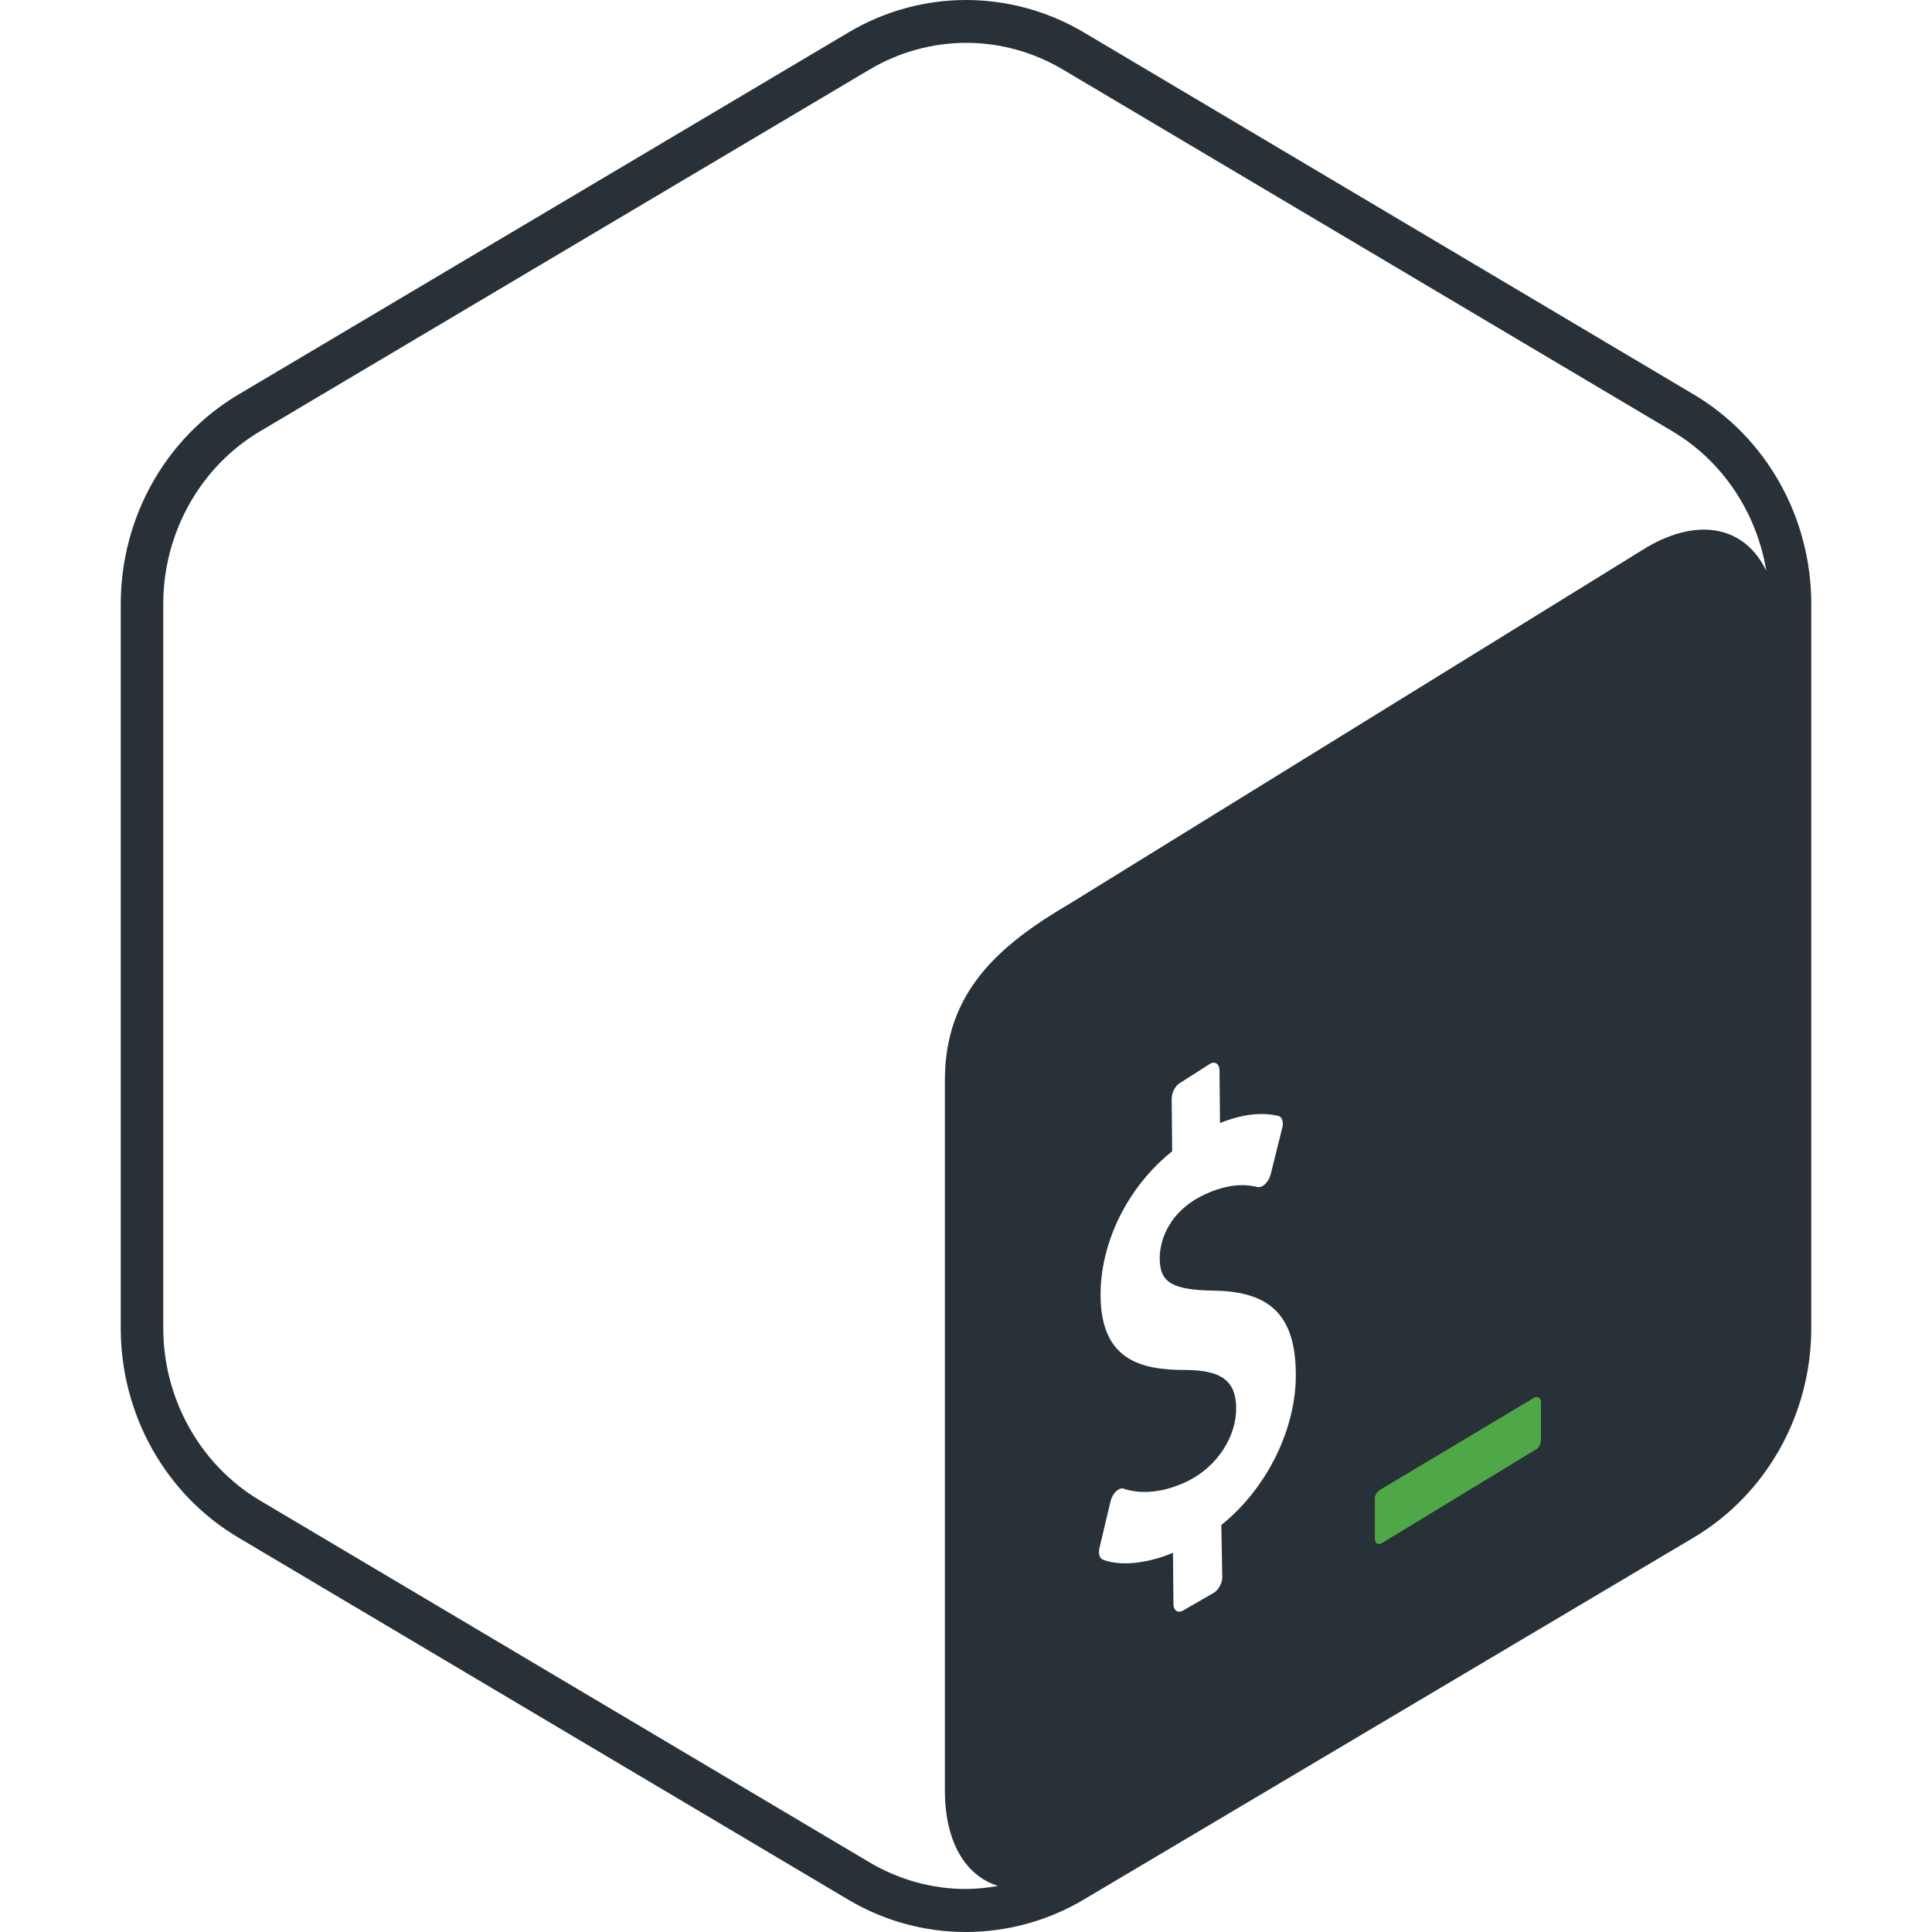
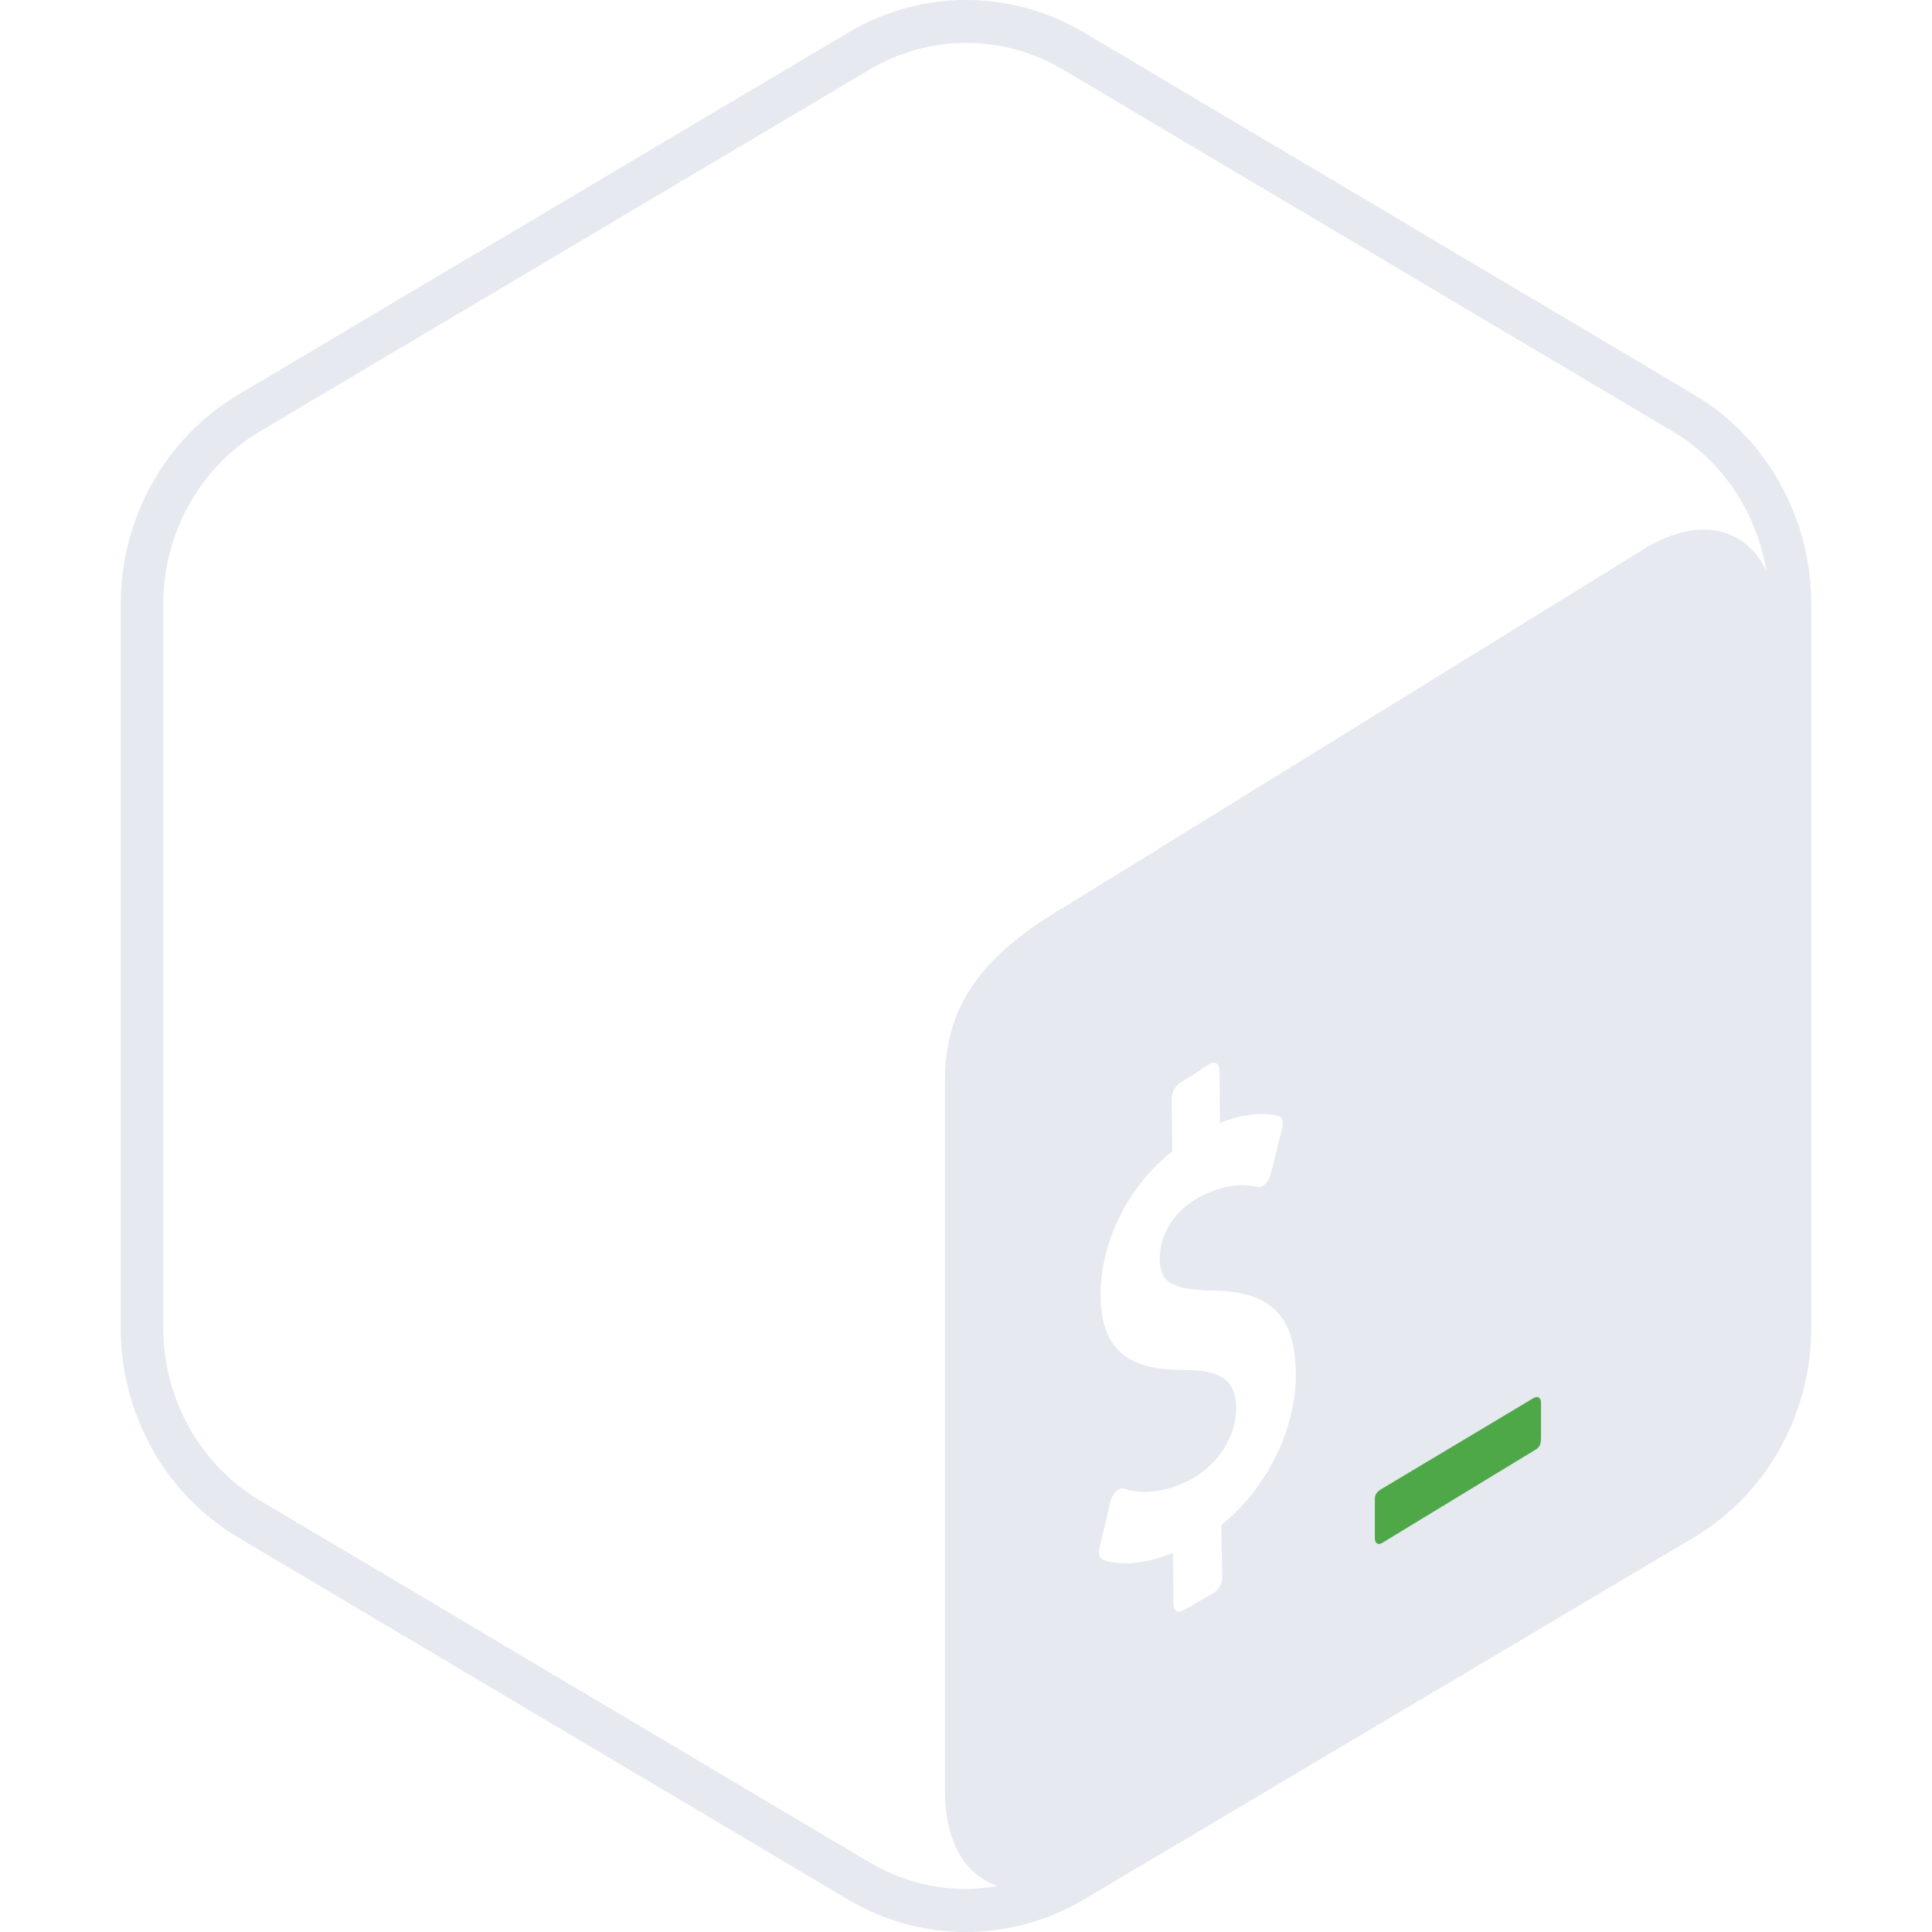
<svg xmlns="http://www.w3.org/2000/svg" viewBox="0 0 128 128">
-   <path fill="#293138" d="M112.205 26.129 71.8 2.142A15.326 15.326 0 0 0 64.005 0c-2.688 0-5.386.717-7.796 2.152L15.795 26.14C10.976 28.999 8 34.289 8 40.018v47.975c0 5.729 2.967 11.019 7.796 13.878L56.2 125.858A15.193 15.193 0 0 0 63.995 128a15.32 15.32 0 0 0 7.796-2.142l40.414-23.987c4.819-2.86 7.796-8.16 7.796-13.878V40.007c0-5.718-2.967-11.019-7.796-13.878zm-31.29 74.907.063 3.448c0 .418-.267.889-.588 1.06l-2.046 1.178c-.321.16-.6-.032-.6-.45l-.032-3.394c-1.745.728-3.523.9-4.647.45-.214-.086-.31-.397-.225-.76l.739-3.117c.064-.246.193-.493.364-.643a.726.726 0 0 1 .193-.139c.117-.064.235-.075.332-.032 1.22.407 2.773.214 4.272-.535 1.907-.964 3.18-2.913 3.16-4.84-.022-1.757-.964-2.474-3.267-2.496-2.934.01-5.675-.567-5.718-4.894-.032-3.555 1.81-7.26 4.744-9.595l-.032-3.48c0-.428.257-.9.589-1.07l1.98-1.264c.322-.161.6.042.6.46l.033 3.48c1.456-.578 2.72-.738 3.865-.47.247.063.364.406.257.802l-.77 3.084a1.372 1.372 0 0 1-.354.622.825.825 0 0 1-.203.15c-.108.053-.204.064-.3.053-.525-.118-1.767-.385-3.727.6-2.056 1.038-2.773 2.827-2.763 4.155.022 1.585.825 2.066 3.63 2.11 3.738.063 5.344 1.691 5.387 5.45.053 3.684-1.917 7.657-4.937 10.077zm28.206-64.787L70.89 59.86c-4.765 2.784-8.278 5.911-8.288 11.662v47.107c0 3.437 1.392 5.665 3.523 6.318a12.81 12.81 0 0 1-2.12.204c-2.239 0-4.445-.61-6.383-1.757L17.219 99.408c-3.951-2.345-6.403-6.725-6.403-11.426V40.007c0-4.7 2.452-9.08 6.403-11.426L57.634 4.594a12.555 12.555 0 0 1 6.382-1.756c2.238 0 4.444.61 6.382 1.756l40.415 23.987c3.33 1.981 5.579 5.397 6.21 9.242-1.36-2.86-4.38-3.63-7.902-1.574z" />
+   <path fill="#E6E9F0" d="M112.205 26.129 71.8 2.142A15.326 15.326 0 0 0 64.005 0c-2.688 0-5.386.717-7.796 2.152L15.795 26.14C10.976 28.999 8 34.289 8 40.018v47.975c0 5.729 2.967 11.019 7.796 13.878L56.2 125.858A15.193 15.193 0 0 0 63.995 128a15.32 15.32 0 0 0 7.796-2.142l40.414-23.987c4.819-2.86 7.796-8.16 7.796-13.878V40.007c0-5.718-2.967-11.019-7.796-13.878zm-31.29 74.907.063 3.448c0 .418-.267.889-.588 1.06l-2.046 1.178c-.321.16-.6-.032-.6-.45l-.032-3.394c-1.745.728-3.523.9-4.647.45-.214-.086-.31-.397-.225-.76l.739-3.117c.064-.246.193-.493.364-.643a.726.726 0 0 1 .193-.139c.117-.064.235-.075.332-.032 1.22.407 2.773.214 4.272-.535 1.907-.964 3.18-2.913 3.16-4.84-.022-1.757-.964-2.474-3.267-2.496-2.934.01-5.675-.567-5.718-4.894-.032-3.555 1.81-7.26 4.744-9.595l-.032-3.48c0-.428.257-.9.589-1.07l1.98-1.264c.322-.161.6.042.6.46l.033 3.48c1.456-.578 2.72-.738 3.865-.47.247.063.364.406.257.802l-.77 3.084a1.372 1.372 0 0 1-.354.622.825.825 0 0 1-.203.15c-.108.053-.204.064-.3.053-.525-.118-1.767-.385-3.727.6-2.056 1.038-2.773 2.827-2.763 4.155.022 1.585.825 2.066 3.63 2.11 3.738.063 5.344 1.691 5.387 5.45.053 3.684-1.917 7.657-4.937 10.077zm28.206-64.787L70.89 59.86c-4.765 2.784-8.278 5.911-8.288 11.662v47.107c0 3.437 1.392 5.665 3.523 6.318a12.81 12.81 0 0 1-2.12.204c-2.239 0-4.445-.61-6.383-1.757L17.219 99.408c-3.951-2.345-6.403-6.725-6.403-11.426V40.007c0-4.7 2.452-9.08 6.403-11.426L57.634 4.594a12.555 12.555 0 0 1 6.382-1.756c2.238 0 4.444.61 6.382 1.756l40.415 23.987c3.33 1.981 5.579 5.397 6.21 9.242-1.36-2.86-4.38-3.63-7.902-1.574z" />
  <path fill="#4fa847" d="m101.614 92.619-10.066 6.018c-.268.16-.46.332-.46.653v2.635c0 .32.214.46.481.3l10.216-6.212c.268-.16.31-.45.31-.77v-2.324c0-.322-.213-.45-.481-.3z" />
</svg>
